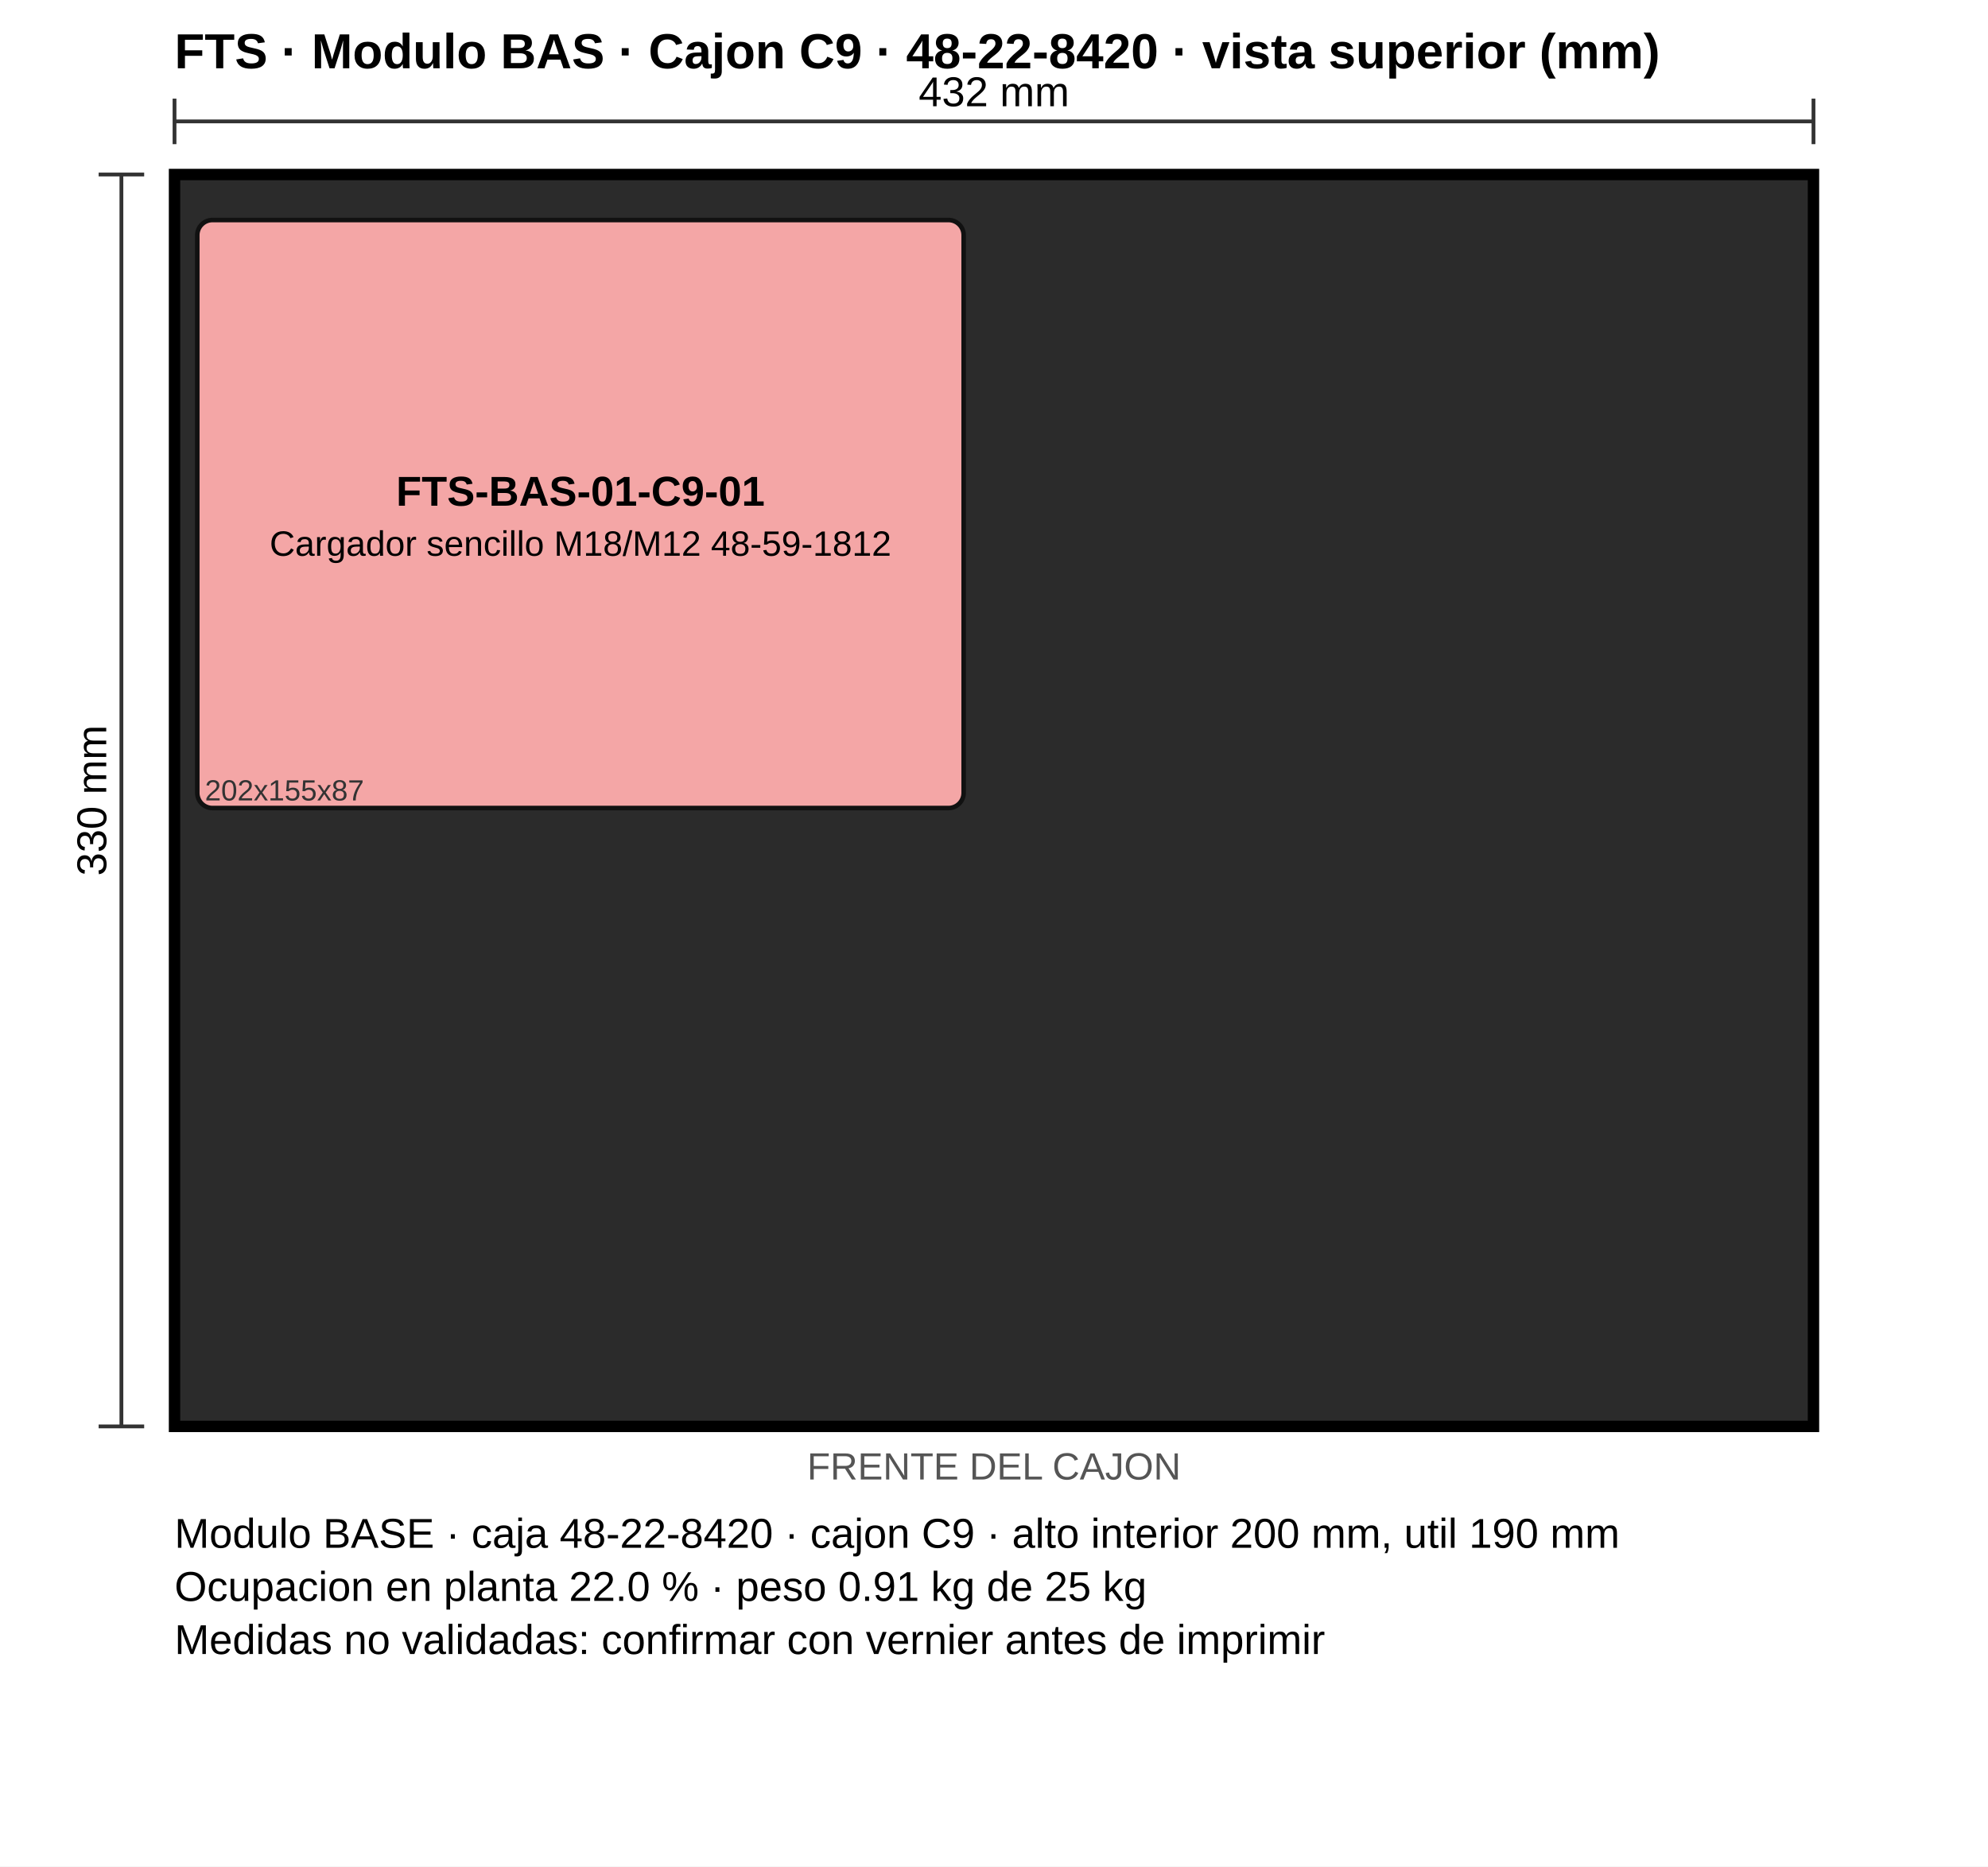
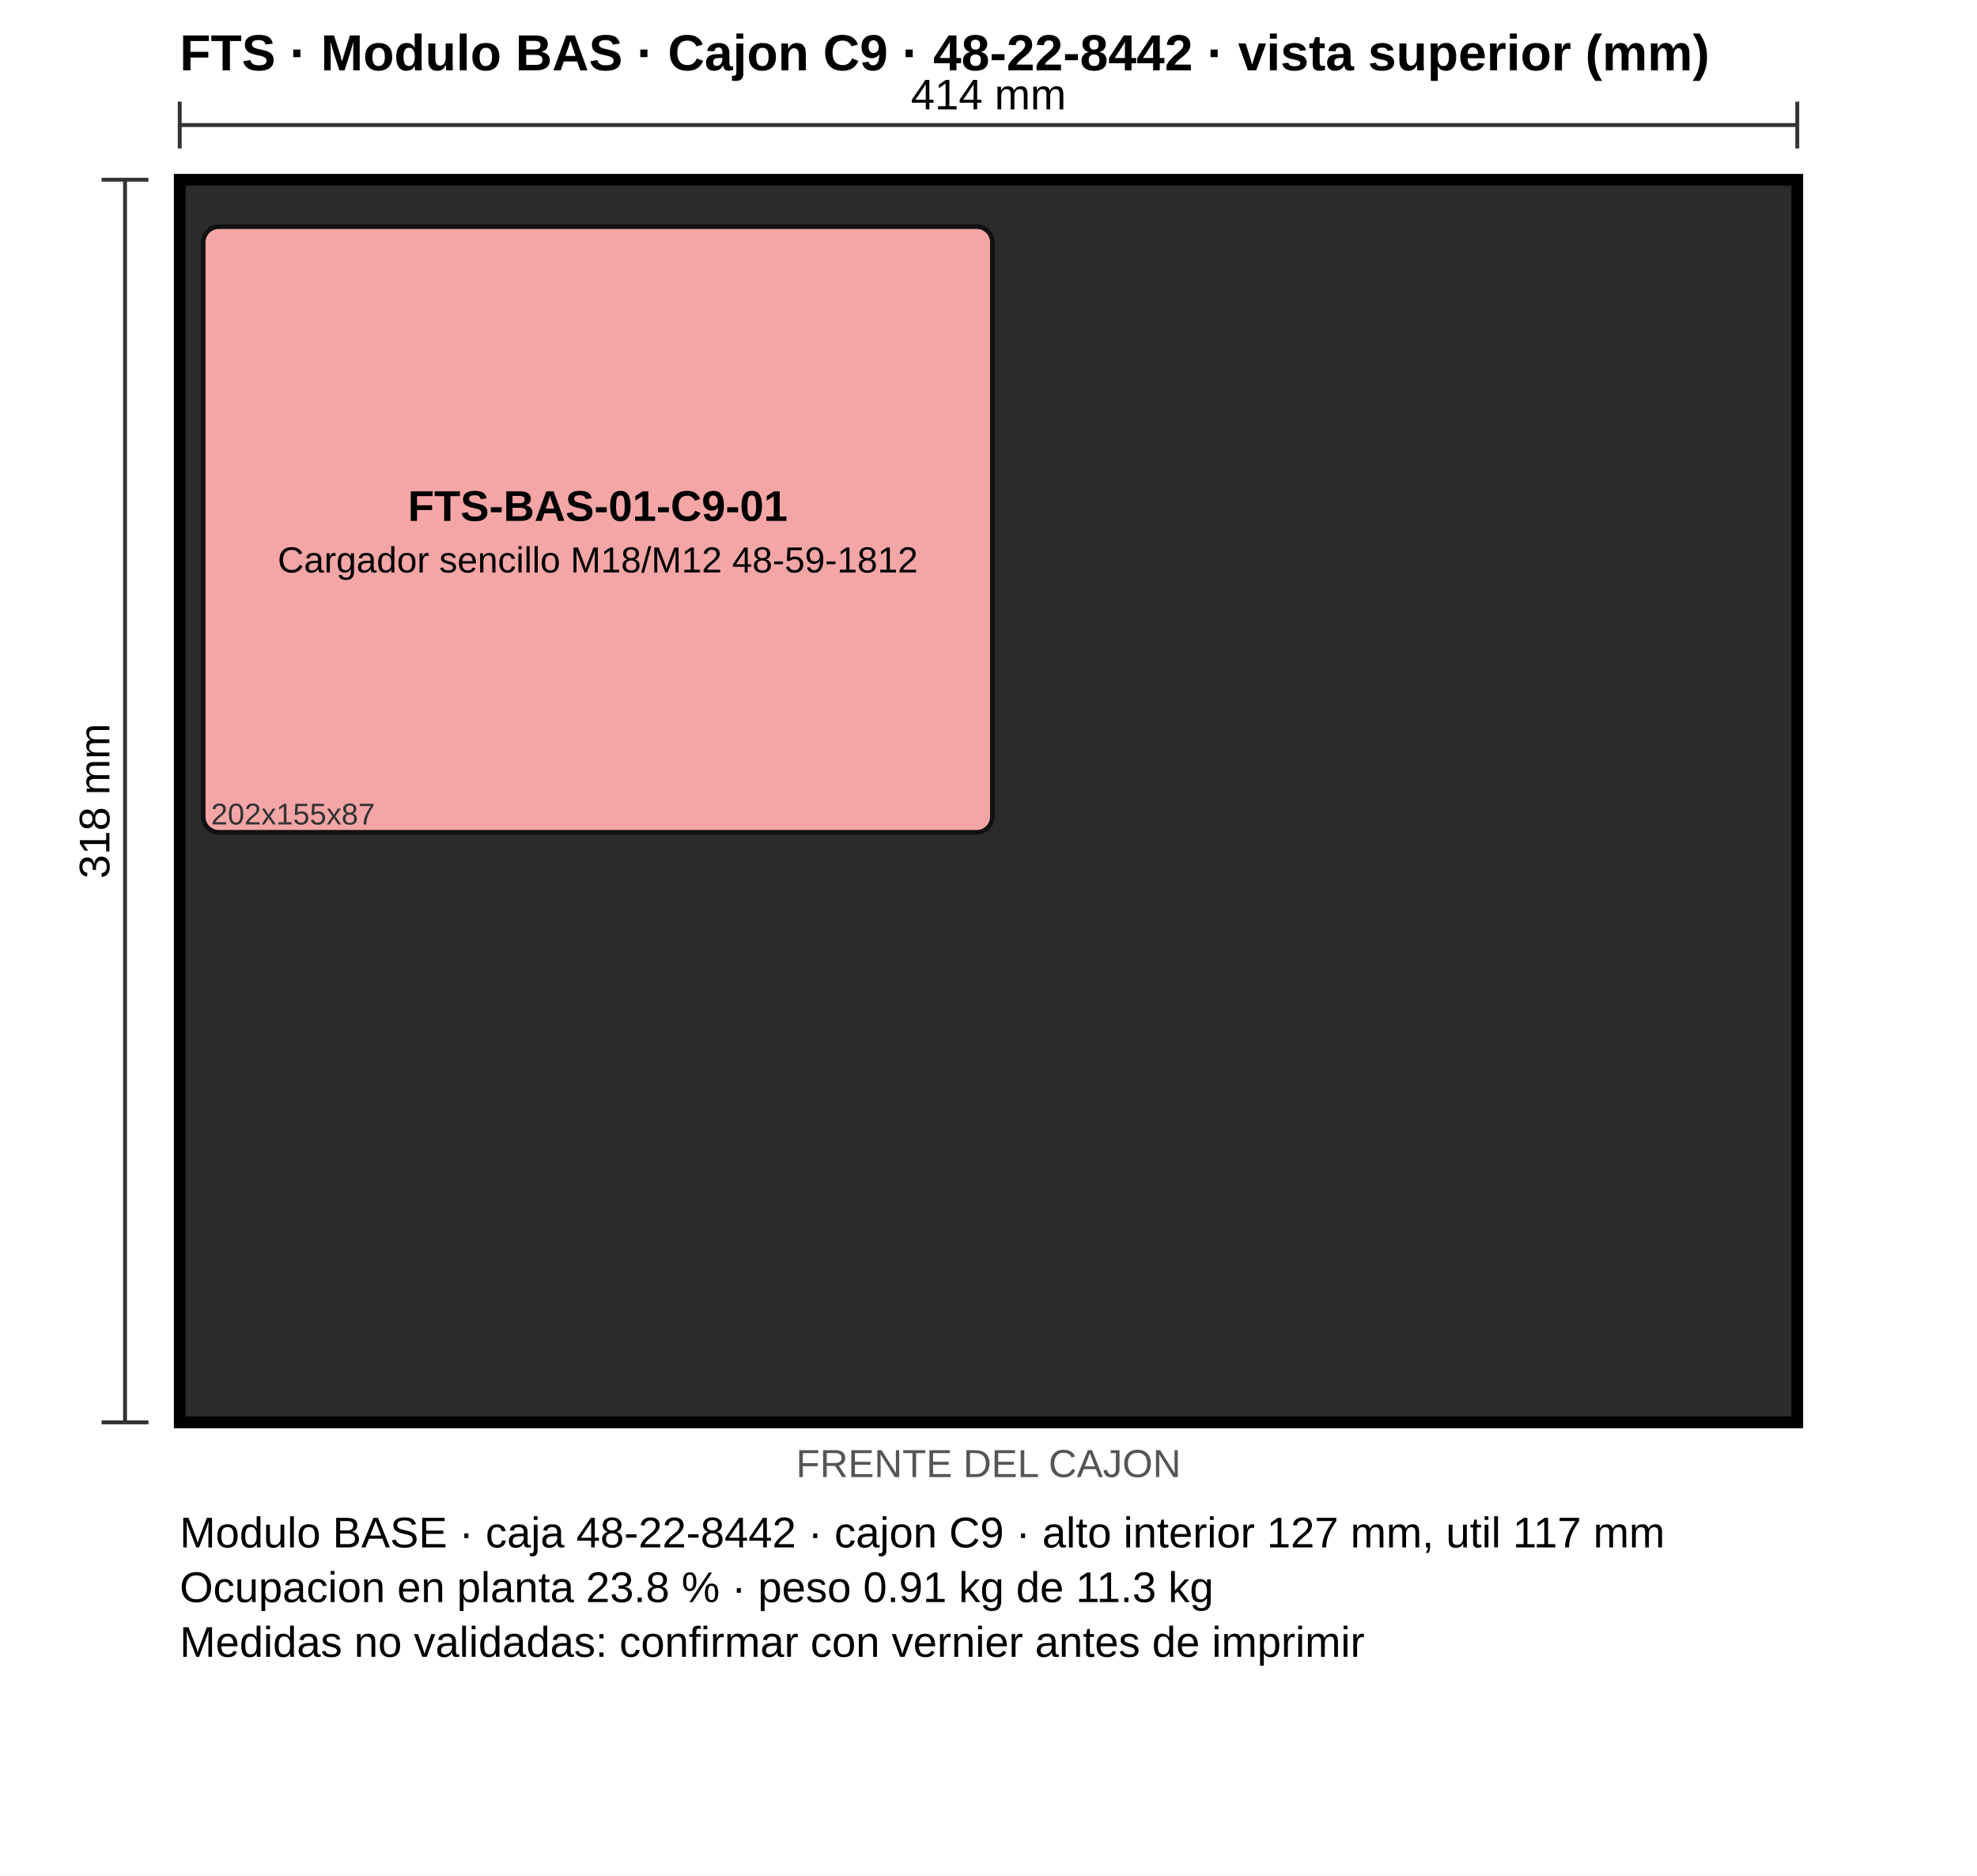
- <svg xmlns="http://www.w3.org/2000/svg" viewBox="0 0 524 492" width="838" font-family="Arial, sans-serif">
-   <rect x="0" y="0" width="524" height="492" fill="#ffffff" />
-   <text x="46" y="18" font-size="13" font-weight="bold">FTS · Modulo BAS · Cajon C9 · 48-22-8420 · vista superior (mm)</text>
-   <rect x="46" y="46" width="432" height="330" fill="#2b2b2b" stroke="#000" stroke-width="3" />
-   <line x1="46" y1="32" x2="478" y2="32" stroke="#333" stroke-width="1" />
+ <svg xmlns="http://www.w3.org/2000/svg" viewBox="0 0 506 480" width="810" font-family="Arial, sans-serif">
+   <rect x="0" y="0" width="506" height="480" fill="#ffffff" />
+   <text x="46" y="18" font-size="13" font-weight="bold">FTS · Modulo BAS · Cajon C9 · 48-22-8442 · vista superior (mm)</text>
+   <rect x="46" y="46" width="414" height="318" fill="#2b2b2b" stroke="#000" stroke-width="3" />
+   <line x1="46" y1="32" x2="460" y2="32" stroke="#333" stroke-width="1" />
  <line x1="46" y1="26" x2="46" y2="38" stroke="#333" />
-   <line x1="478" y1="26" x2="478" y2="38" stroke="#333" />
-   <text x="262.0" y="28" font-size="11" text-anchor="middle">432 mm</text>
-   <line x1="32" y1="46" x2="32" y2="376" stroke="#333" />
+   <line x1="460" y1="26" x2="460" y2="38" stroke="#333" />
+   <text x="253.0" y="28" font-size="11" text-anchor="middle">414 mm</text>
+   <line x1="32" y1="46" x2="32" y2="364" stroke="#333" />
  <line x1="26" y1="46" x2="38" y2="46" stroke="#333" />
-   <line x1="26" y1="376" x2="38" y2="376" stroke="#333" />
-   <text x="28" y="211.0" font-size="11" text-anchor="middle" transform="rotate(-90 28 211.0)">330 mm</text>
-   <text x="262.0" y="390" font-size="10" text-anchor="middle" fill="#555">FRENTE DEL CAJON</text>
+   <line x1="26" y1="364" x2="38" y2="364" stroke="#333" />
+   <text x="28" y="205.0" font-size="11" text-anchor="middle" transform="rotate(-90 28 205.0)">318 mm</text>
+   <text x="253.0" y="378" font-size="10" text-anchor="middle" fill="#555">FRENTE DEL CAJON</text>
  <rect x="52" y="58" width="202.0" height="155.0" rx="4" fill="#F4A6A6" stroke="#111" stroke-width="1.2" />
  <text x="153.0" y="133.3" font-size="11.0" text-anchor="middle" font-weight="bold">FTS-BAS-01-C9-01</text>
  <text x="153.0" y="146.5" font-size="9.3" text-anchor="middle">Cargador sencillo M18/M12 48-59-1812</text>
  <text x="54" y="211.0" font-size="7.7" fill="#333">202x155x87</text>
-   <text x="46" y="408" font-size="11" fill="#000">Modulo BASE · caja 48-22-8420 · cajon C9 · alto interior 200 mm, util 190 mm</text>
-   <text x="46" y="422" font-size="11" fill="#000">Ocupacion en planta 22.0 % · peso 0.91 kg de 25 kg</text>
-   <text x="46" y="436" font-size="11" fill="#000">Medidas no validadas: confirmar con vernier antes de imprimir</text>
+   <text x="46" y="396" font-size="11" fill="#000">Modulo BASE · caja 48-22-8442 · cajon C9 · alto interior 127 mm, util 117 mm</text>
+   <text x="46" y="410" font-size="11" fill="#000">Ocupacion en planta 23.8 % · peso 0.91 kg de 11.3 kg</text>
+   <text x="46" y="424" font-size="11" fill="#000">Medidas no validadas: confirmar con vernier antes de imprimir</text>
</svg>
